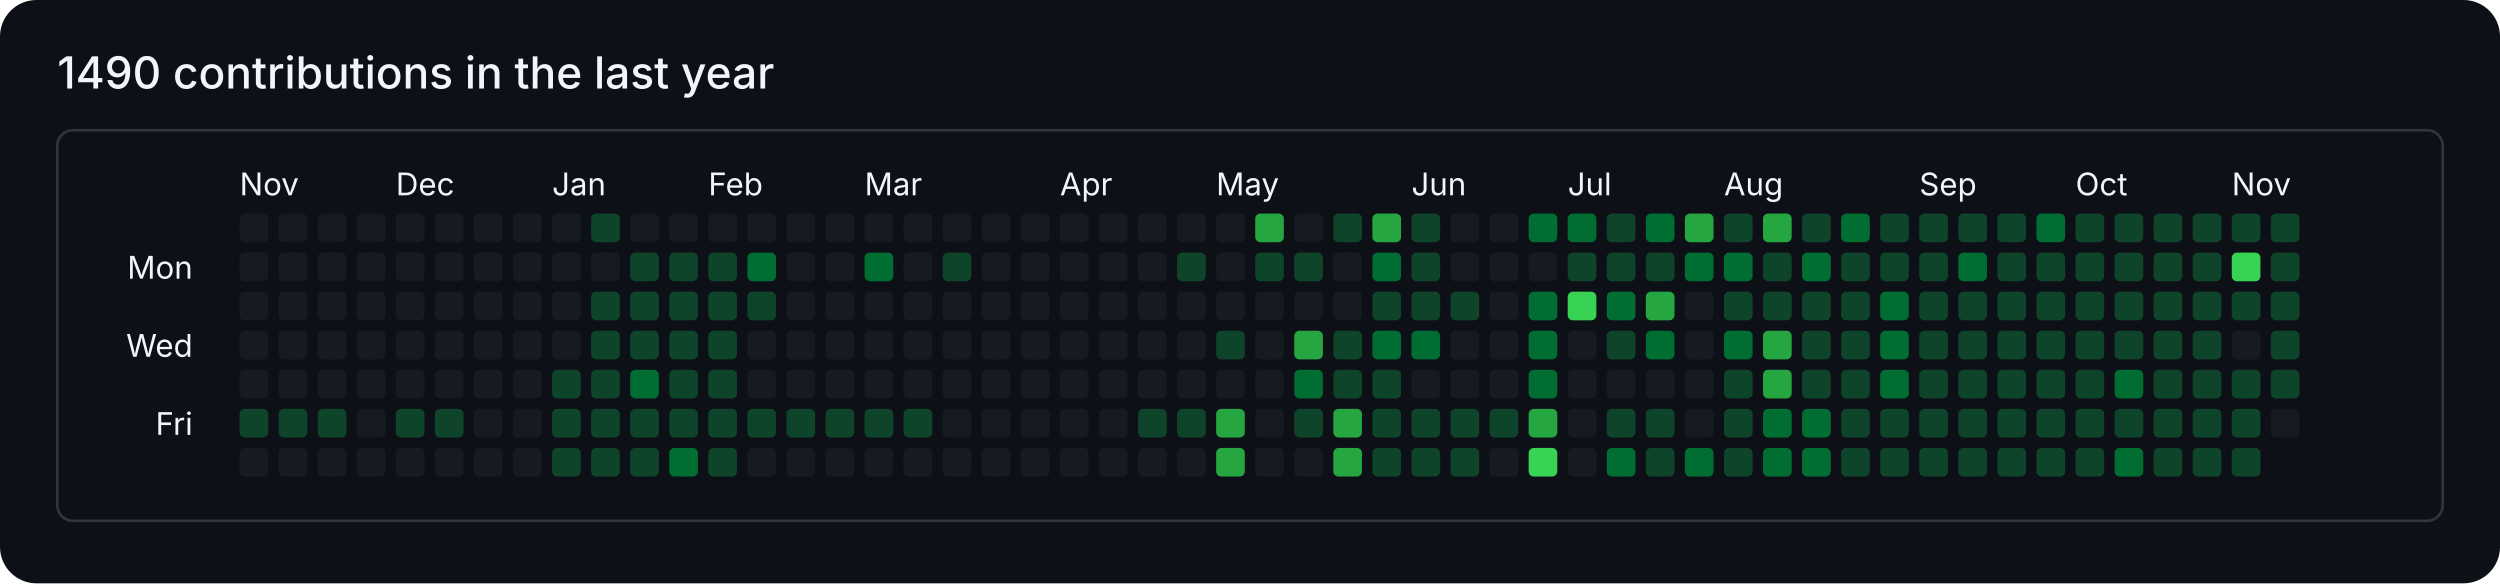
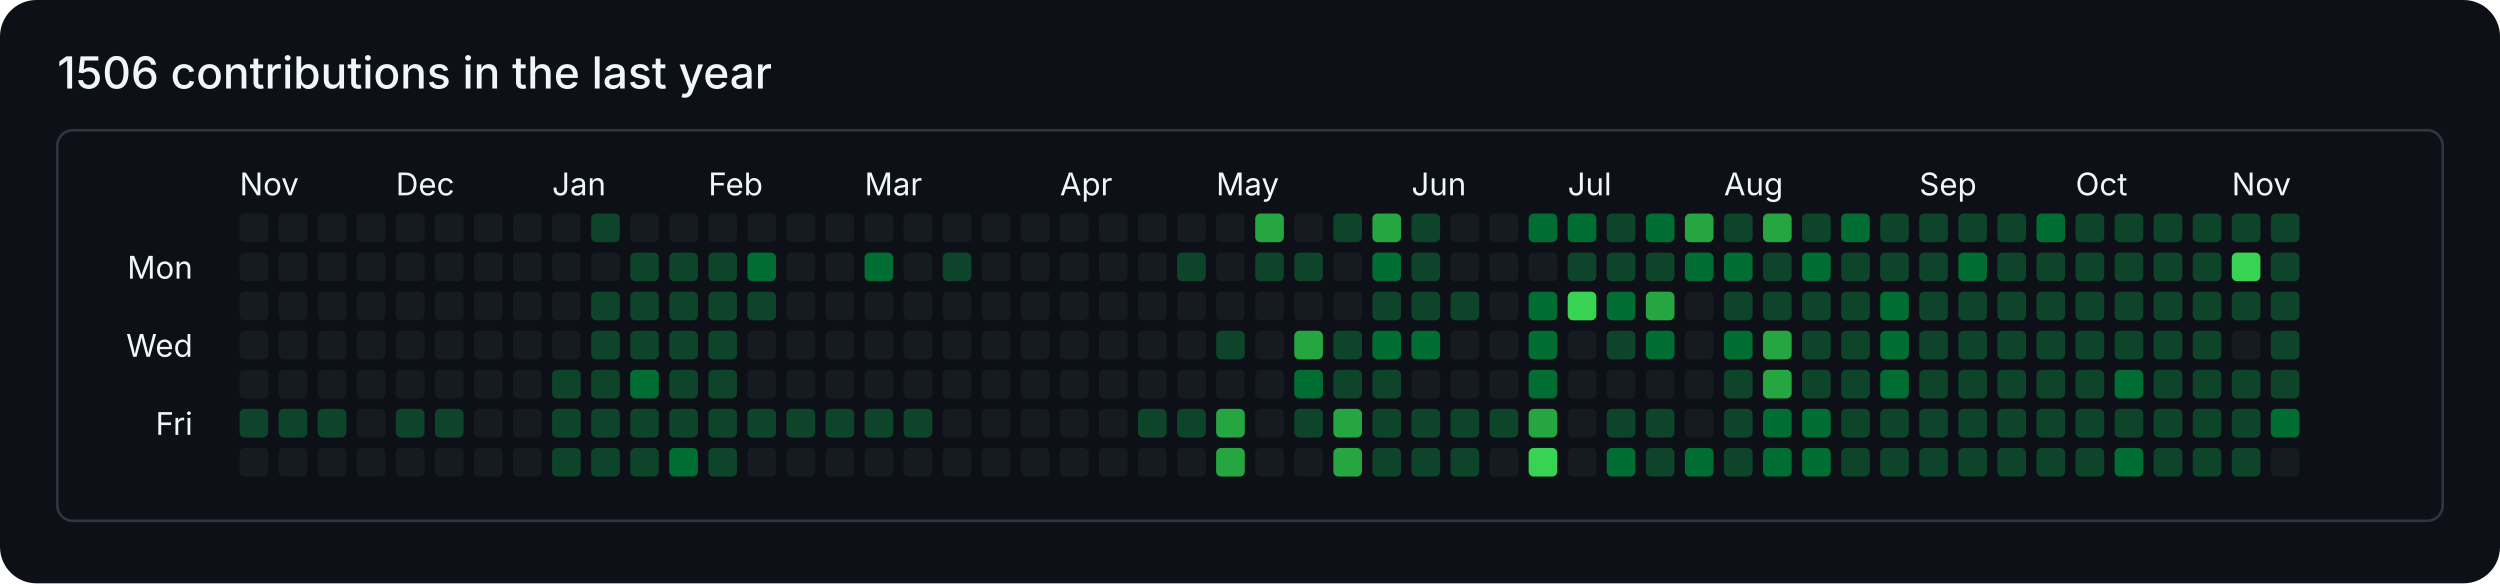
<svg xmlns="http://www.w3.org/2000/svg" width="1200" height="280" viewBox="0 0 960 224" fill="none" role="img" aria-label="AleksZyro GitHub contribution calendar">
  <style>
    .title { font: 500 17px -apple-system, BlinkMacSystemFont, 'Segoe UI', sans-serif; fill: #f0f6fc; }
    .month-label, .weekday-label, .legend, .hint { font: 400 12px -apple-system, BlinkMacSystemFont, 'Segoe UI', sans-serif; fill: #f0f6fc; }
    .hint, .legend-muted { fill: #8b949e; }
    .day-cell { shape-rendering: geometricPrecision; }
  </style>
  <rect width="960" height="224" rx="14" fill="#0d1117" />
-   <text x="22" y="34" class="title">1490 contributions in the last year</text>
+   <text x="22" y="34" class="title">1506 contributions in the last year</text>
  <rect x="22" y="50" width="916" height="150" rx="6" fill="none" stroke="#30363d" />
  <text x="92" y="75" class="month-label">Nov</text>
  <text x="152" y="75" class="month-label">Dec</text>
  <text x="212" y="75" class="month-label">Jan</text>
  <text x="272" y="75" class="month-label">Feb</text>
  <text x="332" y="75" class="month-label">Mar</text>
  <text x="407" y="75" class="month-label">Apr</text>
  <text x="467" y="75" class="month-label">May</text>
  <text x="542" y="75" class="month-label">Jun</text>
  <text x="602" y="75" class="month-label">Jul</text>
  <text x="662" y="75" class="month-label">Aug</text>
  <text x="737" y="75" class="month-label">Sep</text>
  <text x="797" y="75" class="month-label">Oct</text>
  <text x="857" y="75" class="month-label">Nov</text>
  <text x="74" y="107" class="weekday-label" text-anchor="end">Mon</text>
  <text x="74" y="137" class="weekday-label" text-anchor="end">Wed</text>
  <text x="74" y="167" class="weekday-label" text-anchor="end">Fri</text>
  <rect class="day-cell" x="92" y="82" width="11" height="11" rx="2" fill="#161b22" />
  <rect class="day-cell" x="92" y="97" width="11" height="11" rx="2" fill="#161b22" />
  <rect class="day-cell" x="92" y="112" width="11" height="11" rx="2" fill="#161b22" />
  <rect class="day-cell" x="92" y="127" width="11" height="11" rx="2" fill="#161b22" />
  <rect class="day-cell" x="92" y="142" width="11" height="11" rx="2" fill="#161b22" />
  <rect class="day-cell" x="92" y="157" width="11" height="11" rx="2" fill="#0e4429" />
  <rect class="day-cell" x="92" y="172" width="11" height="11" rx="2" fill="#161b22" />
  <rect class="day-cell" x="107" y="82" width="11" height="11" rx="2" fill="#161b22" />
  <rect class="day-cell" x="107" y="97" width="11" height="11" rx="2" fill="#161b22" />
  <rect class="day-cell" x="107" y="112" width="11" height="11" rx="2" fill="#161b22" />
  <rect class="day-cell" x="107" y="127" width="11" height="11" rx="2" fill="#161b22" />
  <rect class="day-cell" x="107" y="142" width="11" height="11" rx="2" fill="#161b22" />
  <rect class="day-cell" x="107" y="157" width="11" height="11" rx="2" fill="#0e4429" />
  <rect class="day-cell" x="107" y="172" width="11" height="11" rx="2" fill="#161b22" />
  <rect class="day-cell" x="122" y="82" width="11" height="11" rx="2" fill="#161b22" />
  <rect class="day-cell" x="122" y="97" width="11" height="11" rx="2" fill="#161b22" />
  <rect class="day-cell" x="122" y="112" width="11" height="11" rx="2" fill="#161b22" />
  <rect class="day-cell" x="122" y="127" width="11" height="11" rx="2" fill="#161b22" />
  <rect class="day-cell" x="122" y="142" width="11" height="11" rx="2" fill="#161b22" />
  <rect class="day-cell" x="122" y="157" width="11" height="11" rx="2" fill="#0e4429" />
  <rect class="day-cell" x="122" y="172" width="11" height="11" rx="2" fill="#161b22" />
  <rect class="day-cell" x="137" y="82" width="11" height="11" rx="2" fill="#161b22" />
  <rect class="day-cell" x="137" y="97" width="11" height="11" rx="2" fill="#161b22" />
  <rect class="day-cell" x="137" y="112" width="11" height="11" rx="2" fill="#161b22" />
  <rect class="day-cell" x="137" y="127" width="11" height="11" rx="2" fill="#161b22" />
  <rect class="day-cell" x="137" y="142" width="11" height="11" rx="2" fill="#161b22" />
  <rect class="day-cell" x="137" y="157" width="11" height="11" rx="2" fill="#161b22" />
  <rect class="day-cell" x="137" y="172" width="11" height="11" rx="2" fill="#161b22" />
  <rect class="day-cell" x="152" y="82" width="11" height="11" rx="2" fill="#161b22" />
  <rect class="day-cell" x="152" y="97" width="11" height="11" rx="2" fill="#161b22" />
  <rect class="day-cell" x="152" y="112" width="11" height="11" rx="2" fill="#161b22" />
  <rect class="day-cell" x="152" y="127" width="11" height="11" rx="2" fill="#161b22" />
  <rect class="day-cell" x="152" y="142" width="11" height="11" rx="2" fill="#161b22" />
  <rect class="day-cell" x="152" y="157" width="11" height="11" rx="2" fill="#0e4429" />
  <rect class="day-cell" x="152" y="172" width="11" height="11" rx="2" fill="#161b22" />
  <rect class="day-cell" x="167" y="82" width="11" height="11" rx="2" fill="#161b22" />
  <rect class="day-cell" x="167" y="97" width="11" height="11" rx="2" fill="#161b22" />
  <rect class="day-cell" x="167" y="112" width="11" height="11" rx="2" fill="#161b22" />
  <rect class="day-cell" x="167" y="127" width="11" height="11" rx="2" fill="#161b22" />
  <rect class="day-cell" x="167" y="142" width="11" height="11" rx="2" fill="#161b22" />
  <rect class="day-cell" x="167" y="157" width="11" height="11" rx="2" fill="#0e4429" />
  <rect class="day-cell" x="167" y="172" width="11" height="11" rx="2" fill="#161b22" />
  <rect class="day-cell" x="182" y="82" width="11" height="11" rx="2" fill="#161b22" />
  <rect class="day-cell" x="182" y="97" width="11" height="11" rx="2" fill="#161b22" />
  <rect class="day-cell" x="182" y="112" width="11" height="11" rx="2" fill="#161b22" />
  <rect class="day-cell" x="182" y="127" width="11" height="11" rx="2" fill="#161b22" />
  <rect class="day-cell" x="182" y="142" width="11" height="11" rx="2" fill="#161b22" />
  <rect class="day-cell" x="182" y="157" width="11" height="11" rx="2" fill="#161b22" />
  <rect class="day-cell" x="182" y="172" width="11" height="11" rx="2" fill="#161b22" />
  <rect class="day-cell" x="197" y="82" width="11" height="11" rx="2" fill="#161b22" />
  <rect class="day-cell" x="197" y="97" width="11" height="11" rx="2" fill="#161b22" />
  <rect class="day-cell" x="197" y="112" width="11" height="11" rx="2" fill="#161b22" />
  <rect class="day-cell" x="197" y="127" width="11" height="11" rx="2" fill="#161b22" />
  <rect class="day-cell" x="197" y="142" width="11" height="11" rx="2" fill="#161b22" />
  <rect class="day-cell" x="197" y="157" width="11" height="11" rx="2" fill="#161b22" />
  <rect class="day-cell" x="197" y="172" width="11" height="11" rx="2" fill="#161b22" />
  <rect class="day-cell" x="212" y="82" width="11" height="11" rx="2" fill="#161b22" />
  <rect class="day-cell" x="212" y="97" width="11" height="11" rx="2" fill="#161b22" />
  <rect class="day-cell" x="212" y="112" width="11" height="11" rx="2" fill="#161b22" />
  <rect class="day-cell" x="212" y="127" width="11" height="11" rx="2" fill="#161b22" />
  <rect class="day-cell" x="212" y="142" width="11" height="11" rx="2" fill="#0e4429" />
  <rect class="day-cell" x="212" y="157" width="11" height="11" rx="2" fill="#0e4429" />
  <rect class="day-cell" x="212" y="172" width="11" height="11" rx="2" fill="#0e4429" />
  <rect class="day-cell" x="227" y="82" width="11" height="11" rx="2" fill="#0e4429" />
  <rect class="day-cell" x="227" y="97" width="11" height="11" rx="2" fill="#161b22" />
  <rect class="day-cell" x="227" y="112" width="11" height="11" rx="2" fill="#0e4429" />
  <rect class="day-cell" x="227" y="127" width="11" height="11" rx="2" fill="#0e4429" />
  <rect class="day-cell" x="227" y="142" width="11" height="11" rx="2" fill="#0e4429" />
  <rect class="day-cell" x="227" y="157" width="11" height="11" rx="2" fill="#0e4429" />
  <rect class="day-cell" x="227" y="172" width="11" height="11" rx="2" fill="#0e4429" />
  <rect class="day-cell" x="242" y="82" width="11" height="11" rx="2" fill="#161b22" />
  <rect class="day-cell" x="242" y="97" width="11" height="11" rx="2" fill="#0e4429" />
  <rect class="day-cell" x="242" y="112" width="11" height="11" rx="2" fill="#0e4429" />
  <rect class="day-cell" x="242" y="127" width="11" height="11" rx="2" fill="#0e4429" />
  <rect class="day-cell" x="242" y="142" width="11" height="11" rx="2" fill="#006d32" />
  <rect class="day-cell" x="242" y="157" width="11" height="11" rx="2" fill="#0e4429" />
  <rect class="day-cell" x="242" y="172" width="11" height="11" rx="2" fill="#0e4429" />
  <rect class="day-cell" x="257" y="82" width="11" height="11" rx="2" fill="#161b22" />
  <rect class="day-cell" x="257" y="97" width="11" height="11" rx="2" fill="#0e4429" />
  <rect class="day-cell" x="257" y="112" width="11" height="11" rx="2" fill="#0e4429" />
  <rect class="day-cell" x="257" y="127" width="11" height="11" rx="2" fill="#0e4429" />
  <rect class="day-cell" x="257" y="142" width="11" height="11" rx="2" fill="#0e4429" />
  <rect class="day-cell" x="257" y="157" width="11" height="11" rx="2" fill="#0e4429" />
  <rect class="day-cell" x="257" y="172" width="11" height="11" rx="2" fill="#006d32" />
  <rect class="day-cell" x="272" y="82" width="11" height="11" rx="2" fill="#161b22" />
  <rect class="day-cell" x="272" y="97" width="11" height="11" rx="2" fill="#0e4429" />
  <rect class="day-cell" x="272" y="112" width="11" height="11" rx="2" fill="#0e4429" />
  <rect class="day-cell" x="272" y="127" width="11" height="11" rx="2" fill="#0e4429" />
  <rect class="day-cell" x="272" y="142" width="11" height="11" rx="2" fill="#0e4429" />
  <rect class="day-cell" x="272" y="157" width="11" height="11" rx="2" fill="#0e4429" />
  <rect class="day-cell" x="272" y="172" width="11" height="11" rx="2" fill="#0e4429" />
  <rect class="day-cell" x="287" y="82" width="11" height="11" rx="2" fill="#161b22" />
  <rect class="day-cell" x="287" y="97" width="11" height="11" rx="2" fill="#006d32" />
  <rect class="day-cell" x="287" y="112" width="11" height="11" rx="2" fill="#0e4429" />
  <rect class="day-cell" x="287" y="127" width="11" height="11" rx="2" fill="#161b22" />
  <rect class="day-cell" x="287" y="142" width="11" height="11" rx="2" fill="#161b22" />
  <rect class="day-cell" x="287" y="157" width="11" height="11" rx="2" fill="#0e4429" />
  <rect class="day-cell" x="287" y="172" width="11" height="11" rx="2" fill="#161b22" />
  <rect class="day-cell" x="302" y="82" width="11" height="11" rx="2" fill="#161b22" />
  <rect class="day-cell" x="302" y="97" width="11" height="11" rx="2" fill="#161b22" />
  <rect class="day-cell" x="302" y="112" width="11" height="11" rx="2" fill="#161b22" />
  <rect class="day-cell" x="302" y="127" width="11" height="11" rx="2" fill="#161b22" />
  <rect class="day-cell" x="302" y="142" width="11" height="11" rx="2" fill="#161b22" />
  <rect class="day-cell" x="302" y="157" width="11" height="11" rx="2" fill="#0e4429" />
  <rect class="day-cell" x="302" y="172" width="11" height="11" rx="2" fill="#161b22" />
  <rect class="day-cell" x="317" y="82" width="11" height="11" rx="2" fill="#161b22" />
  <rect class="day-cell" x="317" y="97" width="11" height="11" rx="2" fill="#161b22" />
  <rect class="day-cell" x="317" y="112" width="11" height="11" rx="2" fill="#161b22" />
  <rect class="day-cell" x="317" y="127" width="11" height="11" rx="2" fill="#161b22" />
  <rect class="day-cell" x="317" y="142" width="11" height="11" rx="2" fill="#161b22" />
  <rect class="day-cell" x="317" y="157" width="11" height="11" rx="2" fill="#0e4429" />
  <rect class="day-cell" x="317" y="172" width="11" height="11" rx="2" fill="#161b22" />
  <rect class="day-cell" x="332" y="82" width="11" height="11" rx="2" fill="#161b22" />
  <rect class="day-cell" x="332" y="97" width="11" height="11" rx="2" fill="#006d32" />
  <rect class="day-cell" x="332" y="112" width="11" height="11" rx="2" fill="#161b22" />
  <rect class="day-cell" x="332" y="127" width="11" height="11" rx="2" fill="#161b22" />
  <rect class="day-cell" x="332" y="142" width="11" height="11" rx="2" fill="#161b22" />
  <rect class="day-cell" x="332" y="157" width="11" height="11" rx="2" fill="#0e4429" />
  <rect class="day-cell" x="332" y="172" width="11" height="11" rx="2" fill="#161b22" />
  <rect class="day-cell" x="347" y="82" width="11" height="11" rx="2" fill="#161b22" />
  <rect class="day-cell" x="347" y="97" width="11" height="11" rx="2" fill="#161b22" />
  <rect class="day-cell" x="347" y="112" width="11" height="11" rx="2" fill="#161b22" />
  <rect class="day-cell" x="347" y="127" width="11" height="11" rx="2" fill="#161b22" />
  <rect class="day-cell" x="347" y="142" width="11" height="11" rx="2" fill="#161b22" />
  <rect class="day-cell" x="347" y="157" width="11" height="11" rx="2" fill="#0e4429" />
  <rect class="day-cell" x="347" y="172" width="11" height="11" rx="2" fill="#161b22" />
  <rect class="day-cell" x="362" y="82" width="11" height="11" rx="2" fill="#161b22" />
  <rect class="day-cell" x="362" y="97" width="11" height="11" rx="2" fill="#0e4429" />
  <rect class="day-cell" x="362" y="112" width="11" height="11" rx="2" fill="#161b22" />
  <rect class="day-cell" x="362" y="127" width="11" height="11" rx="2" fill="#161b22" />
  <rect class="day-cell" x="362" y="142" width="11" height="11" rx="2" fill="#161b22" />
  <rect class="day-cell" x="362" y="157" width="11" height="11" rx="2" fill="#161b22" />
  <rect class="day-cell" x="362" y="172" width="11" height="11" rx="2" fill="#161b22" />
  <rect class="day-cell" x="377" y="82" width="11" height="11" rx="2" fill="#161b22" />
  <rect class="day-cell" x="377" y="97" width="11" height="11" rx="2" fill="#161b22" />
  <rect class="day-cell" x="377" y="112" width="11" height="11" rx="2" fill="#161b22" />
  <rect class="day-cell" x="377" y="127" width="11" height="11" rx="2" fill="#161b22" />
  <rect class="day-cell" x="377" y="142" width="11" height="11" rx="2" fill="#161b22" />
  <rect class="day-cell" x="377" y="157" width="11" height="11" rx="2" fill="#161b22" />
  <rect class="day-cell" x="377" y="172" width="11" height="11" rx="2" fill="#161b22" />
  <rect class="day-cell" x="392" y="82" width="11" height="11" rx="2" fill="#161b22" />
  <rect class="day-cell" x="392" y="97" width="11" height="11" rx="2" fill="#161b22" />
  <rect class="day-cell" x="392" y="112" width="11" height="11" rx="2" fill="#161b22" />
  <rect class="day-cell" x="392" y="127" width="11" height="11" rx="2" fill="#161b22" />
  <rect class="day-cell" x="392" y="142" width="11" height="11" rx="2" fill="#161b22" />
  <rect class="day-cell" x="392" y="157" width="11" height="11" rx="2" fill="#161b22" />
  <rect class="day-cell" x="392" y="172" width="11" height="11" rx="2" fill="#161b22" />
  <rect class="day-cell" x="407" y="82" width="11" height="11" rx="2" fill="#161b22" />
  <rect class="day-cell" x="407" y="97" width="11" height="11" rx="2" fill="#161b22" />
  <rect class="day-cell" x="407" y="112" width="11" height="11" rx="2" fill="#161b22" />
  <rect class="day-cell" x="407" y="127" width="11" height="11" rx="2" fill="#161b22" />
  <rect class="day-cell" x="407" y="142" width="11" height="11" rx="2" fill="#161b22" />
  <rect class="day-cell" x="407" y="157" width="11" height="11" rx="2" fill="#161b22" />
  <rect class="day-cell" x="407" y="172" width="11" height="11" rx="2" fill="#161b22" />
  <rect class="day-cell" x="422" y="82" width="11" height="11" rx="2" fill="#161b22" />
  <rect class="day-cell" x="422" y="97" width="11" height="11" rx="2" fill="#161b22" />
  <rect class="day-cell" x="422" y="112" width="11" height="11" rx="2" fill="#161b22" />
  <rect class="day-cell" x="422" y="127" width="11" height="11" rx="2" fill="#161b22" />
  <rect class="day-cell" x="422" y="142" width="11" height="11" rx="2" fill="#161b22" />
  <rect class="day-cell" x="422" y="157" width="11" height="11" rx="2" fill="#161b22" />
  <rect class="day-cell" x="422" y="172" width="11" height="11" rx="2" fill="#161b22" />
  <rect class="day-cell" x="437" y="82" width="11" height="11" rx="2" fill="#161b22" />
  <rect class="day-cell" x="437" y="97" width="11" height="11" rx="2" fill="#161b22" />
  <rect class="day-cell" x="437" y="112" width="11" height="11" rx="2" fill="#161b22" />
  <rect class="day-cell" x="437" y="127" width="11" height="11" rx="2" fill="#161b22" />
  <rect class="day-cell" x="437" y="142" width="11" height="11" rx="2" fill="#161b22" />
  <rect class="day-cell" x="437" y="157" width="11" height="11" rx="2" fill="#0e4429" />
  <rect class="day-cell" x="437" y="172" width="11" height="11" rx="2" fill="#161b22" />
  <rect class="day-cell" x="452" y="82" width="11" height="11" rx="2" fill="#161b22" />
  <rect class="day-cell" x="452" y="97" width="11" height="11" rx="2" fill="#0e4429" />
  <rect class="day-cell" x="452" y="112" width="11" height="11" rx="2" fill="#161b22" />
  <rect class="day-cell" x="452" y="127" width="11" height="11" rx="2" fill="#161b22" />
  <rect class="day-cell" x="452" y="142" width="11" height="11" rx="2" fill="#161b22" />
  <rect class="day-cell" x="452" y="157" width="11" height="11" rx="2" fill="#0e4429" />
  <rect class="day-cell" x="452" y="172" width="11" height="11" rx="2" fill="#161b22" />
  <rect class="day-cell" x="467" y="82" width="11" height="11" rx="2" fill="#161b22" />
  <rect class="day-cell" x="467" y="97" width="11" height="11" rx="2" fill="#161b22" />
  <rect class="day-cell" x="467" y="112" width="11" height="11" rx="2" fill="#161b22" />
  <rect class="day-cell" x="467" y="127" width="11" height="11" rx="2" fill="#0e4429" />
  <rect class="day-cell" x="467" y="142" width="11" height="11" rx="2" fill="#161b22" />
  <rect class="day-cell" x="467" y="157" width="11" height="11" rx="2" fill="#26a641" />
  <rect class="day-cell" x="467" y="172" width="11" height="11" rx="2" fill="#26a641" />
  <rect class="day-cell" x="482" y="82" width="11" height="11" rx="2" fill="#26a641" />
  <rect class="day-cell" x="482" y="97" width="11" height="11" rx="2" fill="#0e4429" />
  <rect class="day-cell" x="482" y="112" width="11" height="11" rx="2" fill="#161b22" />
  <rect class="day-cell" x="482" y="127" width="11" height="11" rx="2" fill="#161b22" />
  <rect class="day-cell" x="482" y="142" width="11" height="11" rx="2" fill="#161b22" />
  <rect class="day-cell" x="482" y="157" width="11" height="11" rx="2" fill="#161b22" />
  <rect class="day-cell" x="482" y="172" width="11" height="11" rx="2" fill="#161b22" />
  <rect class="day-cell" x="497" y="82" width="11" height="11" rx="2" fill="#161b22" />
  <rect class="day-cell" x="497" y="97" width="11" height="11" rx="2" fill="#0e4429" />
  <rect class="day-cell" x="497" y="112" width="11" height="11" rx="2" fill="#161b22" />
  <rect class="day-cell" x="497" y="127" width="11" height="11" rx="2" fill="#26a641" />
  <rect class="day-cell" x="497" y="142" width="11" height="11" rx="2" fill="#006d32" />
  <rect class="day-cell" x="497" y="157" width="11" height="11" rx="2" fill="#0e4429" />
  <rect class="day-cell" x="497" y="172" width="11" height="11" rx="2" fill="#161b22" />
  <rect class="day-cell" x="512" y="82" width="11" height="11" rx="2" fill="#0e4429" />
  <rect class="day-cell" x="512" y="97" width="11" height="11" rx="2" fill="#161b22" />
  <rect class="day-cell" x="512" y="112" width="11" height="11" rx="2" fill="#161b22" />
  <rect class="day-cell" x="512" y="127" width="11" height="11" rx="2" fill="#0e4429" />
  <rect class="day-cell" x="512" y="142" width="11" height="11" rx="2" fill="#0e4429" />
  <rect class="day-cell" x="512" y="157" width="11" height="11" rx="2" fill="#26a641" />
  <rect class="day-cell" x="512" y="172" width="11" height="11" rx="2" fill="#26a641" />
  <rect class="day-cell" x="527" y="82" width="11" height="11" rx="2" fill="#26a641" />
  <rect class="day-cell" x="527" y="97" width="11" height="11" rx="2" fill="#006d32" />
  <rect class="day-cell" x="527" y="112" width="11" height="11" rx="2" fill="#0e4429" />
  <rect class="day-cell" x="527" y="127" width="11" height="11" rx="2" fill="#006d32" />
  <rect class="day-cell" x="527" y="142" width="11" height="11" rx="2" fill="#0e4429" />
  <rect class="day-cell" x="527" y="157" width="11" height="11" rx="2" fill="#0e4429" />
  <rect class="day-cell" x="527" y="172" width="11" height="11" rx="2" fill="#0e4429" />
  <rect class="day-cell" x="542" y="82" width="11" height="11" rx="2" fill="#0e4429" />
  <rect class="day-cell" x="542" y="97" width="11" height="11" rx="2" fill="#0e4429" />
  <rect class="day-cell" x="542" y="112" width="11" height="11" rx="2" fill="#0e4429" />
  <rect class="day-cell" x="542" y="127" width="11" height="11" rx="2" fill="#006d32" />
  <rect class="day-cell" x="542" y="142" width="11" height="11" rx="2" fill="#161b22" />
  <rect class="day-cell" x="542" y="157" width="11" height="11" rx="2" fill="#0e4429" />
  <rect class="day-cell" x="542" y="172" width="11" height="11" rx="2" fill="#0e4429" />
  <rect class="day-cell" x="557" y="82" width="11" height="11" rx="2" fill="#161b22" />
  <rect class="day-cell" x="557" y="97" width="11" height="11" rx="2" fill="#161b22" />
  <rect class="day-cell" x="557" y="112" width="11" height="11" rx="2" fill="#0e4429" />
  <rect class="day-cell" x="557" y="127" width="11" height="11" rx="2" fill="#161b22" />
  <rect class="day-cell" x="557" y="142" width="11" height="11" rx="2" fill="#161b22" />
  <rect class="day-cell" x="557" y="157" width="11" height="11" rx="2" fill="#0e4429" />
  <rect class="day-cell" x="557" y="172" width="11" height="11" rx="2" fill="#0e4429" />
  <rect class="day-cell" x="572" y="82" width="11" height="11" rx="2" fill="#161b22" />
  <rect class="day-cell" x="572" y="97" width="11" height="11" rx="2" fill="#161b22" />
  <rect class="day-cell" x="572" y="112" width="11" height="11" rx="2" fill="#161b22" />
  <rect class="day-cell" x="572" y="127" width="11" height="11" rx="2" fill="#161b22" />
  <rect class="day-cell" x="572" y="142" width="11" height="11" rx="2" fill="#161b22" />
  <rect class="day-cell" x="572" y="157" width="11" height="11" rx="2" fill="#0e4429" />
  <rect class="day-cell" x="572" y="172" width="11" height="11" rx="2" fill="#161b22" />
  <rect class="day-cell" x="587" y="82" width="11" height="11" rx="2" fill="#006d32" />
  <rect class="day-cell" x="587" y="97" width="11" height="11" rx="2" fill="#161b22" />
  <rect class="day-cell" x="587" y="112" width="11" height="11" rx="2" fill="#006d32" />
  <rect class="day-cell" x="587" y="127" width="11" height="11" rx="2" fill="#006d32" />
  <rect class="day-cell" x="587" y="142" width="11" height="11" rx="2" fill="#006d32" />
  <rect class="day-cell" x="587" y="157" width="11" height="11" rx="2" fill="#26a641" />
  <rect class="day-cell" x="587" y="172" width="11" height="11" rx="2" fill="#39d353" />
  <rect class="day-cell" x="602" y="82" width="11" height="11" rx="2" fill="#006d32" />
  <rect class="day-cell" x="602" y="97" width="11" height="11" rx="2" fill="#0e4429" />
  <rect class="day-cell" x="602" y="112" width="11" height="11" rx="2" fill="#39d353" />
  <rect class="day-cell" x="602" y="127" width="11" height="11" rx="2" fill="#161b22" />
  <rect class="day-cell" x="602" y="142" width="11" height="11" rx="2" fill="#161b22" />
  <rect class="day-cell" x="602" y="157" width="11" height="11" rx="2" fill="#161b22" />
  <rect class="day-cell" x="602" y="172" width="11" height="11" rx="2" fill="#161b22" />
  <rect class="day-cell" x="617" y="82" width="11" height="11" rx="2" fill="#0e4429" />
  <rect class="day-cell" x="617" y="97" width="11" height="11" rx="2" fill="#0e4429" />
  <rect class="day-cell" x="617" y="112" width="11" height="11" rx="2" fill="#006d32" />
  <rect class="day-cell" x="617" y="127" width="11" height="11" rx="2" fill="#0e4429" />
  <rect class="day-cell" x="617" y="142" width="11" height="11" rx="2" fill="#161b22" />
  <rect class="day-cell" x="617" y="157" width="11" height="11" rx="2" fill="#0e4429" />
  <rect class="day-cell" x="617" y="172" width="11" height="11" rx="2" fill="#006d32" />
  <rect class="day-cell" x="632" y="82" width="11" height="11" rx="2" fill="#006d32" />
  <rect class="day-cell" x="632" y="97" width="11" height="11" rx="2" fill="#0e4429" />
  <rect class="day-cell" x="632" y="112" width="11" height="11" rx="2" fill="#26a641" />
  <rect class="day-cell" x="632" y="127" width="11" height="11" rx="2" fill="#006d32" />
  <rect class="day-cell" x="632" y="142" width="11" height="11" rx="2" fill="#161b22" />
  <rect class="day-cell" x="632" y="157" width="11" height="11" rx="2" fill="#0e4429" />
  <rect class="day-cell" x="632" y="172" width="11" height="11" rx="2" fill="#0e4429" />
  <rect class="day-cell" x="647" y="82" width="11" height="11" rx="2" fill="#26a641" />
  <rect class="day-cell" x="647" y="97" width="11" height="11" rx="2" fill="#006d32" />
  <rect class="day-cell" x="647" y="112" width="11" height="11" rx="2" fill="#161b22" />
  <rect class="day-cell" x="647" y="127" width="11" height="11" rx="2" fill="#161b22" />
  <rect class="day-cell" x="647" y="142" width="11" height="11" rx="2" fill="#161b22" />
  <rect class="day-cell" x="647" y="157" width="11" height="11" rx="2" fill="#161b22" />
  <rect class="day-cell" x="647" y="172" width="11" height="11" rx="2" fill="#006d32" />
  <rect class="day-cell" x="662" y="82" width="11" height="11" rx="2" fill="#0e4429" />
  <rect class="day-cell" x="662" y="97" width="11" height="11" rx="2" fill="#006d32" />
  <rect class="day-cell" x="662" y="112" width="11" height="11" rx="2" fill="#0e4429" />
  <rect class="day-cell" x="662" y="127" width="11" height="11" rx="2" fill="#006d32" />
  <rect class="day-cell" x="662" y="142" width="11" height="11" rx="2" fill="#0e4429" />
  <rect class="day-cell" x="662" y="157" width="11" height="11" rx="2" fill="#0e4429" />
  <rect class="day-cell" x="662" y="172" width="11" height="11" rx="2" fill="#0e4429" />
  <rect class="day-cell" x="677" y="82" width="11" height="11" rx="2" fill="#26a641" />
  <rect class="day-cell" x="677" y="97" width="11" height="11" rx="2" fill="#0e4429" />
  <rect class="day-cell" x="677" y="112" width="11" height="11" rx="2" fill="#0e4429" />
  <rect class="day-cell" x="677" y="127" width="11" height="11" rx="2" fill="#26a641" />
  <rect class="day-cell" x="677" y="142" width="11" height="11" rx="2" fill="#26a641" />
  <rect class="day-cell" x="677" y="157" width="11" height="11" rx="2" fill="#006d32" />
  <rect class="day-cell" x="677" y="172" width="11" height="11" rx="2" fill="#006d32" />
  <rect class="day-cell" x="692" y="82" width="11" height="11" rx="2" fill="#0e4429" />
  <rect class="day-cell" x="692" y="97" width="11" height="11" rx="2" fill="#006d32" />
  <rect class="day-cell" x="692" y="112" width="11" height="11" rx="2" fill="#0e4429" />
  <rect class="day-cell" x="692" y="127" width="11" height="11" rx="2" fill="#0e4429" />
  <rect class="day-cell" x="692" y="142" width="11" height="11" rx="2" fill="#0e4429" />
  <rect class="day-cell" x="692" y="157" width="11" height="11" rx="2" fill="#006d32" />
  <rect class="day-cell" x="692" y="172" width="11" height="11" rx="2" fill="#006d32" />
  <rect class="day-cell" x="707" y="82" width="11" height="11" rx="2" fill="#006d32" />
  <rect class="day-cell" x="707" y="97" width="11" height="11" rx="2" fill="#0e4429" />
  <rect class="day-cell" x="707" y="112" width="11" height="11" rx="2" fill="#0e4429" />
  <rect class="day-cell" x="707" y="127" width="11" height="11" rx="2" fill="#0e4429" />
  <rect class="day-cell" x="707" y="142" width="11" height="11" rx="2" fill="#0e4429" />
  <rect class="day-cell" x="707" y="157" width="11" height="11" rx="2" fill="#0e4429" />
  <rect class="day-cell" x="707" y="172" width="11" height="11" rx="2" fill="#0e4429" />
  <rect class="day-cell" x="722" y="82" width="11" height="11" rx="2" fill="#0e4429" />
  <rect class="day-cell" x="722" y="97" width="11" height="11" rx="2" fill="#0e4429" />
  <rect class="day-cell" x="722" y="112" width="11" height="11" rx="2" fill="#006d32" />
  <rect class="day-cell" x="722" y="127" width="11" height="11" rx="2" fill="#006d32" />
  <rect class="day-cell" x="722" y="142" width="11" height="11" rx="2" fill="#006d32" />
  <rect class="day-cell" x="722" y="157" width="11" height="11" rx="2" fill="#0e4429" />
  <rect class="day-cell" x="722" y="172" width="11" height="11" rx="2" fill="#0e4429" />
  <rect class="day-cell" x="737" y="82" width="11" height="11" rx="2" fill="#0e4429" />
  <rect class="day-cell" x="737" y="97" width="11" height="11" rx="2" fill="#0e4429" />
  <rect class="day-cell" x="737" y="112" width="11" height="11" rx="2" fill="#0e4429" />
  <rect class="day-cell" x="737" y="127" width="11" height="11" rx="2" fill="#0e4429" />
  <rect class="day-cell" x="737" y="142" width="11" height="11" rx="2" fill="#0e4429" />
  <rect class="day-cell" x="737" y="157" width="11" height="11" rx="2" fill="#0e4429" />
  <rect class="day-cell" x="737" y="172" width="11" height="11" rx="2" fill="#0e4429" />
  <rect class="day-cell" x="752" y="82" width="11" height="11" rx="2" fill="#0e4429" />
  <rect class="day-cell" x="752" y="97" width="11" height="11" rx="2" fill="#006d32" />
  <rect class="day-cell" x="752" y="112" width="11" height="11" rx="2" fill="#0e4429" />
  <rect class="day-cell" x="752" y="127" width="11" height="11" rx="2" fill="#0e4429" />
  <rect class="day-cell" x="752" y="142" width="11" height="11" rx="2" fill="#0e4429" />
  <rect class="day-cell" x="752" y="157" width="11" height="11" rx="2" fill="#0e4429" />
  <rect class="day-cell" x="752" y="172" width="11" height="11" rx="2" fill="#0e4429" />
  <rect class="day-cell" x="767" y="82" width="11" height="11" rx="2" fill="#0e4429" />
  <rect class="day-cell" x="767" y="97" width="11" height="11" rx="2" fill="#0e4429" />
  <rect class="day-cell" x="767" y="112" width="11" height="11" rx="2" fill="#0e4429" />
  <rect class="day-cell" x="767" y="127" width="11" height="11" rx="2" fill="#0e4429" />
  <rect class="day-cell" x="767" y="142" width="11" height="11" rx="2" fill="#0e4429" />
  <rect class="day-cell" x="767" y="157" width="11" height="11" rx="2" fill="#0e4429" />
  <rect class="day-cell" x="767" y="172" width="11" height="11" rx="2" fill="#0e4429" />
  <rect class="day-cell" x="782" y="82" width="11" height="11" rx="2" fill="#006d32" />
  <rect class="day-cell" x="782" y="97" width="11" height="11" rx="2" fill="#0e4429" />
  <rect class="day-cell" x="782" y="112" width="11" height="11" rx="2" fill="#0e4429" />
  <rect class="day-cell" x="782" y="127" width="11" height="11" rx="2" fill="#0e4429" />
  <rect class="day-cell" x="782" y="142" width="11" height="11" rx="2" fill="#0e4429" />
  <rect class="day-cell" x="782" y="157" width="11" height="11" rx="2" fill="#0e4429" />
  <rect class="day-cell" x="782" y="172" width="11" height="11" rx="2" fill="#0e4429" />
  <rect class="day-cell" x="797" y="82" width="11" height="11" rx="2" fill="#0e4429" />
  <rect class="day-cell" x="797" y="97" width="11" height="11" rx="2" fill="#0e4429" />
  <rect class="day-cell" x="797" y="112" width="11" height="11" rx="2" fill="#0e4429" />
  <rect class="day-cell" x="797" y="127" width="11" height="11" rx="2" fill="#0e4429" />
  <rect class="day-cell" x="797" y="142" width="11" height="11" rx="2" fill="#0e4429" />
  <rect class="day-cell" x="797" y="157" width="11" height="11" rx="2" fill="#0e4429" />
  <rect class="day-cell" x="797" y="172" width="11" height="11" rx="2" fill="#0e4429" />
  <rect class="day-cell" x="812" y="82" width="11" height="11" rx="2" fill="#0e4429" />
  <rect class="day-cell" x="812" y="97" width="11" height="11" rx="2" fill="#0e4429" />
  <rect class="day-cell" x="812" y="112" width="11" height="11" rx="2" fill="#0e4429" />
  <rect class="day-cell" x="812" y="127" width="11" height="11" rx="2" fill="#0e4429" />
  <rect class="day-cell" x="812" y="142" width="11" height="11" rx="2" fill="#006d32" />
  <rect class="day-cell" x="812" y="157" width="11" height="11" rx="2" fill="#0e4429" />
  <rect class="day-cell" x="812" y="172" width="11" height="11" rx="2" fill="#006d32" />
  <rect class="day-cell" x="827" y="82" width="11" height="11" rx="2" fill="#0e4429" />
  <rect class="day-cell" x="827" y="97" width="11" height="11" rx="2" fill="#0e4429" />
  <rect class="day-cell" x="827" y="112" width="11" height="11" rx="2" fill="#0e4429" />
  <rect class="day-cell" x="827" y="127" width="11" height="11" rx="2" fill="#0e4429" />
  <rect class="day-cell" x="827" y="142" width="11" height="11" rx="2" fill="#0e4429" />
  <rect class="day-cell" x="827" y="157" width="11" height="11" rx="2" fill="#0e4429" />
  <rect class="day-cell" x="827" y="172" width="11" height="11" rx="2" fill="#0e4429" />
  <rect class="day-cell" x="842" y="82" width="11" height="11" rx="2" fill="#0e4429" />
  <rect class="day-cell" x="842" y="97" width="11" height="11" rx="2" fill="#0e4429" />
  <rect class="day-cell" x="842" y="112" width="11" height="11" rx="2" fill="#0e4429" />
  <rect class="day-cell" x="842" y="127" width="11" height="11" rx="2" fill="#0e4429" />
  <rect class="day-cell" x="842" y="142" width="11" height="11" rx="2" fill="#0e4429" />
  <rect class="day-cell" x="842" y="157" width="11" height="11" rx="2" fill="#0e4429" />
  <rect class="day-cell" x="842" y="172" width="11" height="11" rx="2" fill="#0e4429" />
  <rect class="day-cell" x="857" y="82" width="11" height="11" rx="2" fill="#0e4429" />
  <rect class="day-cell" x="857" y="97" width="11" height="11" rx="2" fill="#39d353" />
  <rect class="day-cell" x="857" y="112" width="11" height="11" rx="2" fill="#0e4429" />
  <rect class="day-cell" x="857" y="127" width="11" height="11" rx="2" fill="#161b22" />
  <rect class="day-cell" x="857" y="142" width="11" height="11" rx="2" fill="#0e4429" />
  <rect class="day-cell" x="857" y="157" width="11" height="11" rx="2" fill="#0e4429" />
  <rect class="day-cell" x="857" y="172" width="11" height="11" rx="2" fill="#0e4429" />
  <rect class="day-cell" x="872" y="82" width="11" height="11" rx="2" fill="#0e4429" />
  <rect class="day-cell" x="872" y="97" width="11" height="11" rx="2" fill="#0e4429" />
  <rect class="day-cell" x="872" y="112" width="11" height="11" rx="2" fill="#0e4429" />
  <rect class="day-cell" x="872" y="127" width="11" height="11" rx="2" fill="#0e4429" />
  <rect class="day-cell" x="872" y="142" width="11" height="11" rx="2" fill="#0e4429" />
-   <rect class="day-cell" x="872" y="157" width="11" height="11" rx="2" fill="#161b22" />
+   <rect class="day-cell" x="872" y="157" width="11" height="11" rx="2" fill="#006d32" />
+   <rect class="day-cell" x="872" y="172" width="11" height="11" rx="2" fill="#161b22" />
</svg>
